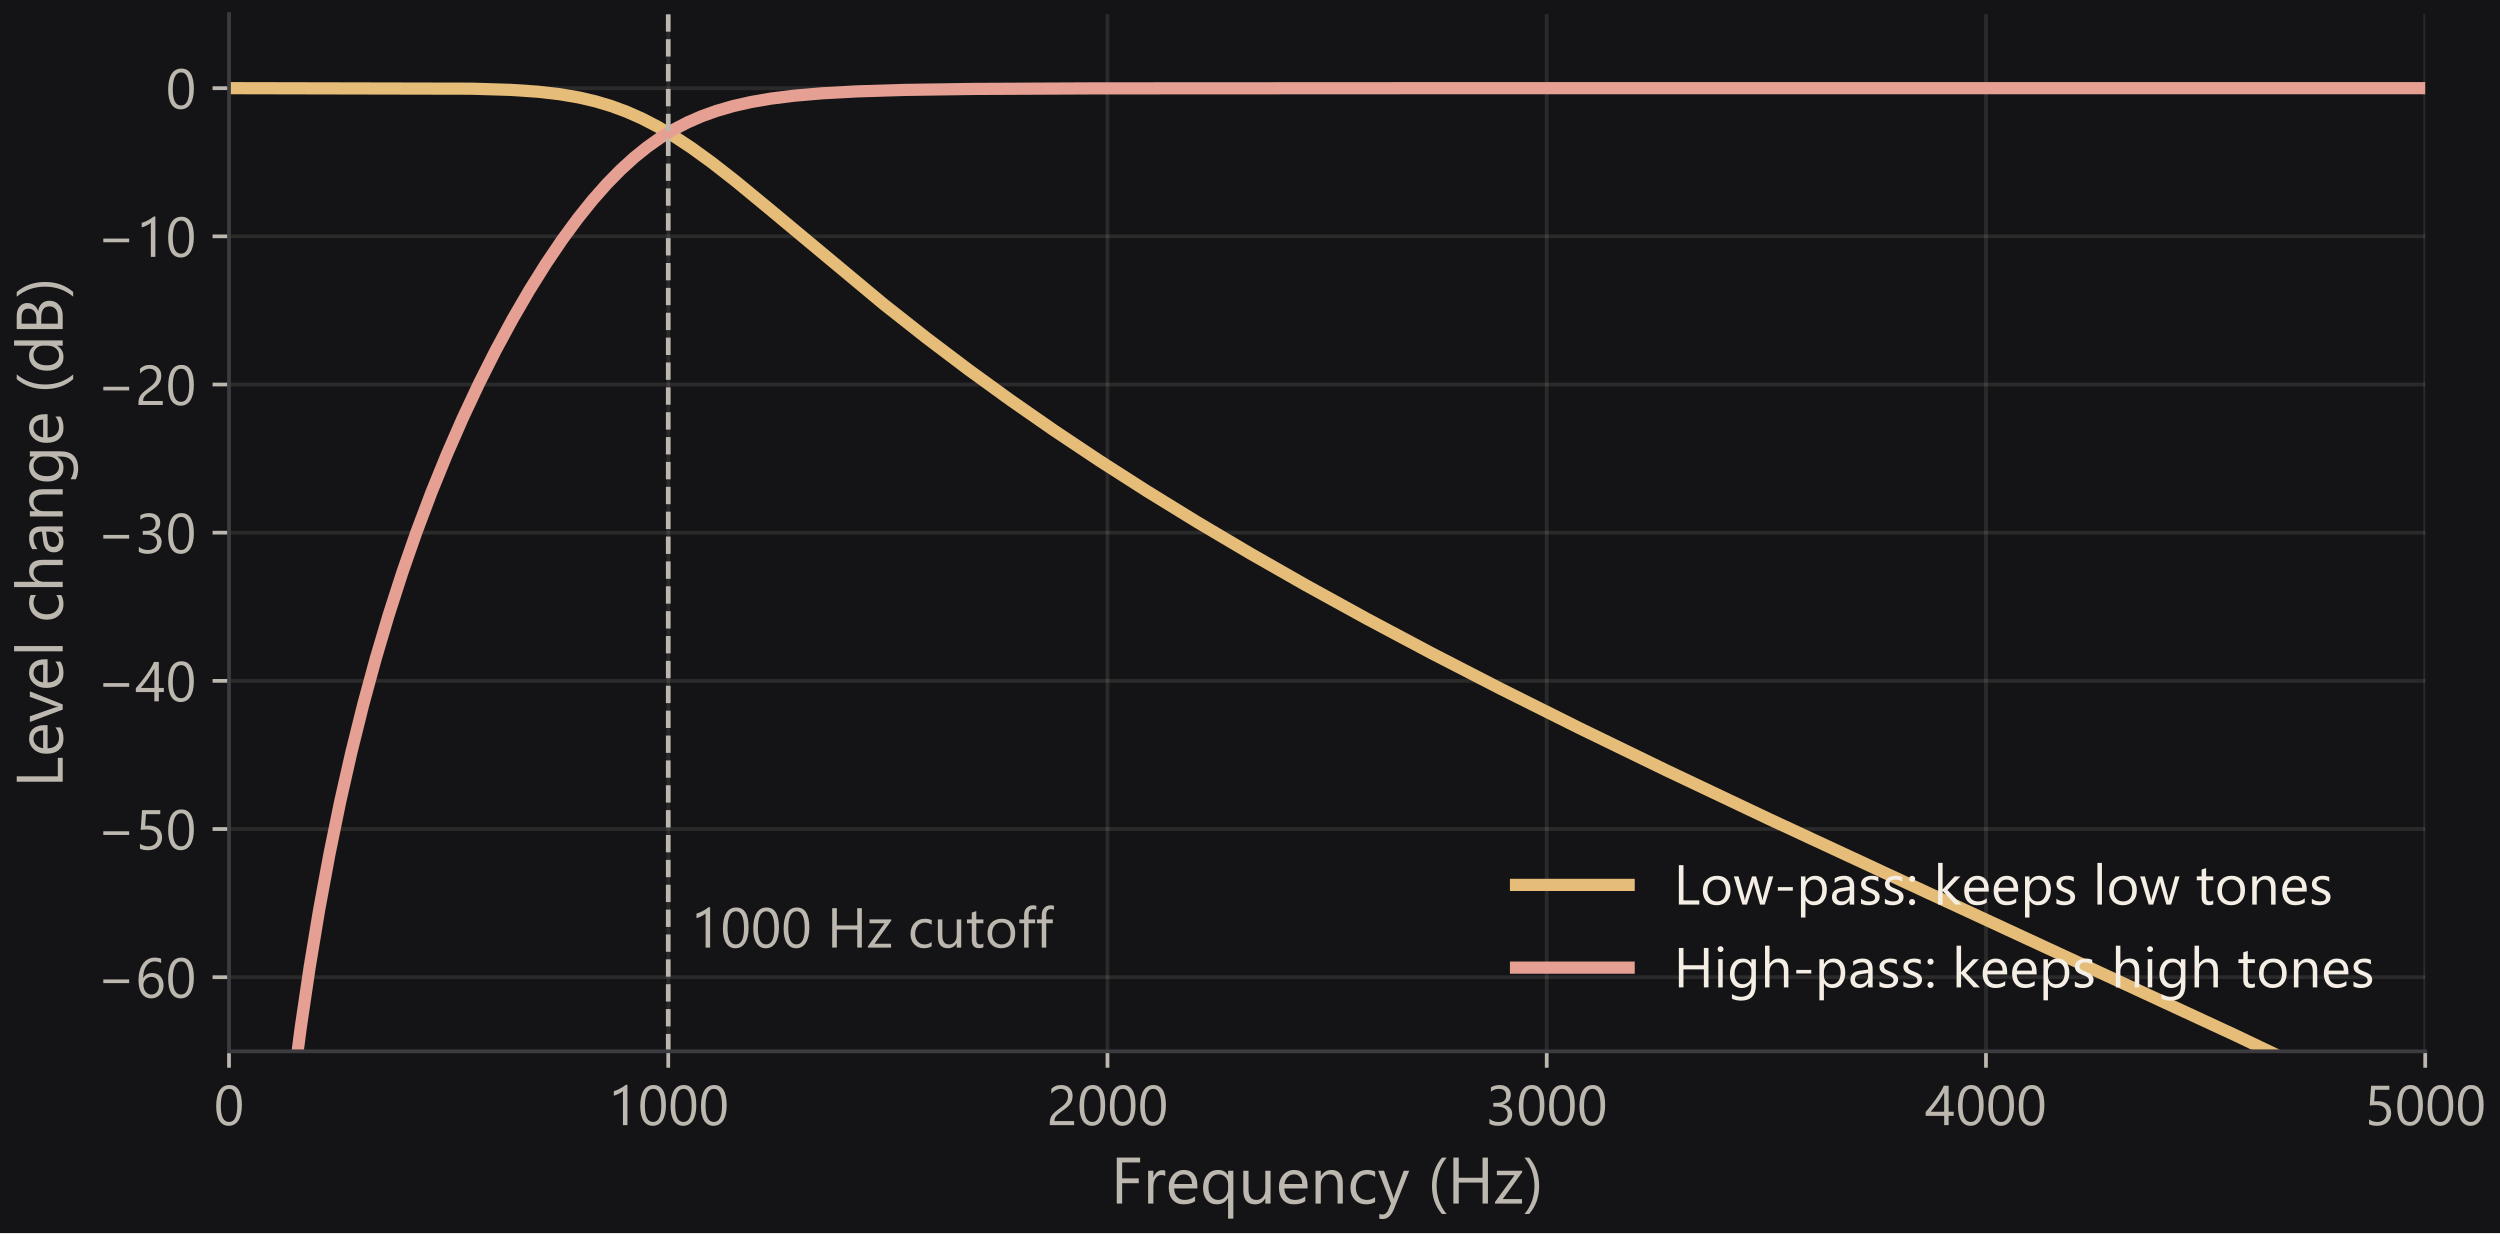
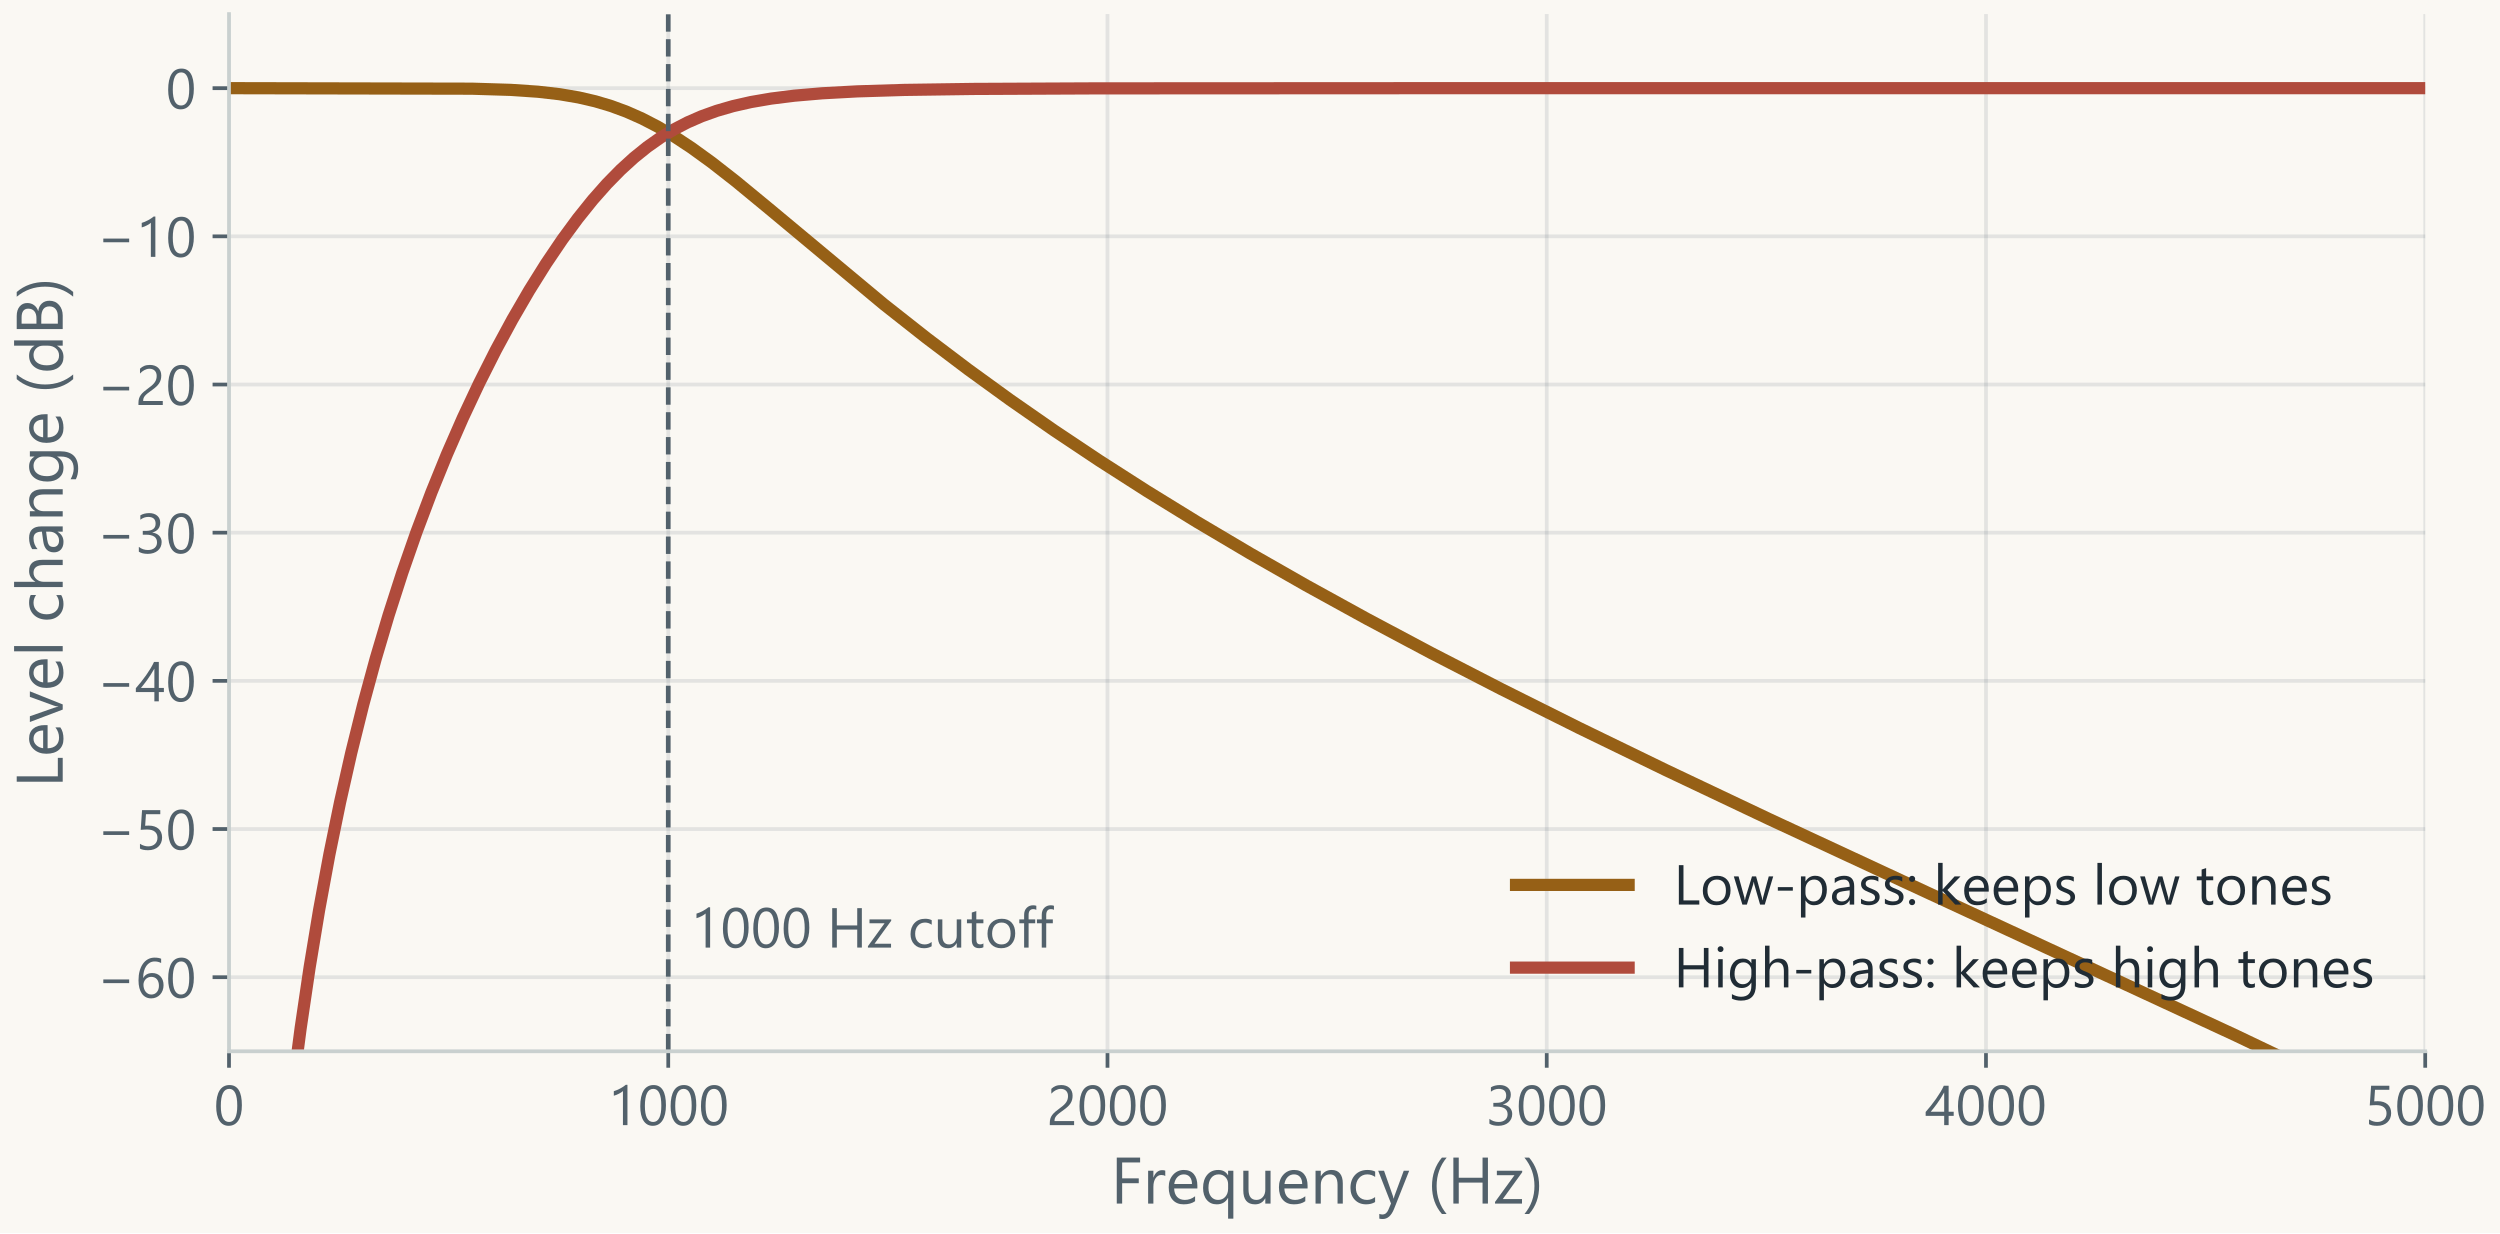
<svg xmlns="http://www.w3.org/2000/svg" xmlns:xlink="http://www.w3.org/1999/xlink" width="532.8pt" height="262.8pt" viewBox="0 0 532.8 262.8" version="1.1">
  <defs>
    <style type="text/css">*{stroke-linejoin: round; stroke-linecap: butt}</style>
  </defs>
  <g id="figure_1">
    <g id="patch_1">
-       <path d="M 0 262.8 L 532.8 262.8 L 532.8 0 L 0 0 z " style="fill: #141416" />
+       <path d="M 0 262.8 L 532.8 262.8 L 532.8 0 L 0 0 z " style="fill: #faf8f3" />
    </g>
    <g id="axes_1">
      <g id="patch_2">
-         <path d="M 48.805 224.051 L 516.862 224.051 L 516.862 3 L 48.805 3 z " style="fill: #141416" />
+         <path d="M 48.805 224.051 L 516.862 224.051 L 516.862 3 L 48.805 3 z " style="fill: #faf8f3" />
      </g>
      <g id="matplotlib.axis_1">
        <g id="xtick_1">
          <g id="line2d_1">
-             <path d="M 48.805 224.051 L 48.805 3 " clip-path="url(#pda8e8b2e9b)" style="fill: none; stroke: #bcb7af; stroke-opacity: 0.14; stroke-width: 0.8; stroke-linecap: square" />
+             <path d="M 48.805 224.051 L 48.805 3 " clip-path="url(#p5ffc71276c)" style="fill: none; stroke: #52616b; stroke-opacity: 0.14; stroke-width: 0.8; stroke-linecap: square" />
          </g>
          <g id="line2d_2">
            <defs>
-               <path id="m8c9b758d67" d="M 0 0 L 0 3.5 " style="stroke: #bcb7af; stroke-width: 0.8" />
-             </defs>
-             <g>
-               <use xlink:href="#m8c9b758d67" x="48.805" y="224.051" style="fill: #bcb7af; stroke: #bcb7af; stroke-width: 0.8" />
+               <path id="m4804c3c8af" d="M 0 0 L 0 3.5 " style="stroke: #52616b; stroke-width: 0.8" />
+             </defs>
+             <g>
+               <use xlink:href="#m4804c3c8af" x="48.805" y="224.051" style="fill: #52616b; stroke: #52616b; stroke-width: 0.8" />
            </g>
          </g>
          <g id="text_1">
-             <g style="fill: #bcb7af" transform="translate(45.57086 239.7876) scale(0.12 -0.12)">
+             <g style="fill: #52616b" transform="translate(45.57086 239.7876) scale(0.12 -0.12)">
              <defs>
                <path id="SegoeUI-13" d="M 3188 2259 Q 3188 1697 3086 1262 Q 2984 828 2792 529 Q 2600 231 2320 76 Q 2041 -78 1684 -78 Q 1347 -78 1083 70 Q 819 219 637 503 Q 456 788 362 1202 Q 269 1616 269 2150 Q 269 2738 367 3188 Q 466 3638 656 3942 Q 847 4247 1130 4401 Q 1413 4556 1778 4556 Q 3188 4556 3188 2259 z M 2663 2209 Q 2663 4122 1753 4122 Q 794 4122 794 2175 Q 794 359 1734 359 Q 2663 359 2663 2209 z " transform="scale(0.015625)" />
              </defs>
              <use xlink:href="#SegoeUI-13" />
            </g>
          </g>
        </g>
        <g id="xtick_2">
          <g id="line2d_3">
-             <path d="M 142.417 224.051 L 142.417 3 " clip-path="url(#pda8e8b2e9b)" style="fill: none; stroke: #bcb7af; stroke-opacity: 0.14; stroke-width: 0.8; stroke-linecap: square" />
+             <path d="M 142.417 224.051 L 142.417 3 " clip-path="url(#p5ffc71276c)" style="fill: none; stroke: #52616b; stroke-opacity: 0.14; stroke-width: 0.8; stroke-linecap: square" />
          </g>
          <g id="line2d_4">
            <g>
-               <use xlink:href="#m8c9b758d67" x="142.417" y="224.051" style="fill: #bcb7af; stroke: #bcb7af; stroke-width: 0.8" />
+               <use xlink:href="#m4804c3c8af" x="142.417" y="224.051" style="fill: #52616b; stroke: #52616b; stroke-width: 0.8" />
            </g>
          </g>
          <g id="text_2">
-             <g style="fill: #bcb7af" transform="translate(129.4791 239.7876) scale(0.12 -0.12)">
+             <g style="fill: #52616b" transform="translate(129.4791 239.7876) scale(0.12 -0.12)">
              <defs>
                <path id="SegoeUI-14" d="M 2263 0 L 1750 0 L 1750 3872 Q 1691 3813 1577 3736 Q 1463 3659 1320 3584 Q 1178 3509 1020 3443 Q 863 3378 713 3341 L 713 3859 Q 881 3906 1070 3986 Q 1259 4066 1442 4164 Q 1625 4263 1787 4370 Q 1950 4478 2069 4581 L 2263 4581 L 2263 0 z " transform="scale(0.015625)" />
              </defs>
              <use xlink:href="#SegoeUI-14" />
              <use xlink:href="#SegoeUI-13" transform="translate(53.90625 0)" />
              <use xlink:href="#SegoeUI-13" transform="translate(107.8125 0)" />
              <use xlink:href="#SegoeUI-13" transform="translate(161.7188 0)" />
            </g>
          </g>
        </g>
        <g id="xtick_3">
          <g id="line2d_5">
-             <path d="M 236.028 224.051 L 236.028 3 " clip-path="url(#pda8e8b2e9b)" style="fill: none; stroke: #bcb7af; stroke-opacity: 0.14; stroke-width: 0.8; stroke-linecap: square" />
+             <path d="M 236.028 224.051 L 236.028 3 " clip-path="url(#p5ffc71276c)" style="fill: none; stroke: #52616b; stroke-opacity: 0.14; stroke-width: 0.8; stroke-linecap: square" />
          </g>
          <g id="line2d_6">
            <g>
-               <use xlink:href="#m8c9b758d67" x="236.028" y="224.051" style="fill: #bcb7af; stroke: #bcb7af; stroke-width: 0.8" />
+               <use xlink:href="#m4804c3c8af" x="236.028" y="224.051" style="fill: #52616b; stroke: #52616b; stroke-width: 0.8" />
            </g>
          </g>
          <g id="text_3">
-             <g style="fill: #bcb7af" transform="translate(223.0905 239.7876) scale(0.12 -0.12)">
+             <g style="fill: #52616b" transform="translate(223.0905 239.7876) scale(0.12 -0.12)">
              <defs>
                <path id="SegoeUI-15" d="M 2413 3306 Q 2413 3513 2348 3666 Q 2284 3819 2173 3920 Q 2063 4022 1913 4072 Q 1763 4122 1588 4122 Q 1438 4122 1294 4081 Q 1150 4041 1014 3969 Q 878 3897 751 3797 Q 625 3697 516 3575 L 516 4125 Q 731 4334 998 4445 Q 1266 4556 1650 4556 Q 1925 4556 2159 4476 Q 2394 4397 2566 4244 Q 2738 4091 2836 3866 Q 2934 3641 2934 3350 Q 2934 3084 2873 2868 Q 2813 2653 2689 2462 Q 2566 2272 2378 2097 Q 2191 1922 1938 1741 Q 1622 1516 1417 1356 Q 1213 1197 1092 1058 Q 972 919 923 780 Q 875 641 875 459 L 3106 459 L 3106 0 L 341 0 L 341 222 Q 341 509 403 728 Q 466 947 609 1144 Q 753 1341 986 1537 Q 1219 1734 1556 1981 Q 1800 2156 1964 2315 Q 2128 2475 2228 2634 Q 2328 2794 2370 2958 Q 2413 3122 2413 3306 z " transform="scale(0.015625)" />
              </defs>
              <use xlink:href="#SegoeUI-15" />
              <use xlink:href="#SegoeUI-13" transform="translate(53.90625 0)" />
              <use xlink:href="#SegoeUI-13" transform="translate(107.8125 0)" />
              <use xlink:href="#SegoeUI-13" transform="translate(161.7188 0)" />
            </g>
          </g>
        </g>
        <g id="xtick_4">
          <g id="line2d_7">
-             <path d="M 329.639 224.051 L 329.639 3 " clip-path="url(#pda8e8b2e9b)" style="fill: none; stroke: #bcb7af; stroke-opacity: 0.14; stroke-width: 0.8; stroke-linecap: square" />
+             <path d="M 329.639 224.051 L 329.639 3 " clip-path="url(#p5ffc71276c)" style="fill: none; stroke: #52616b; stroke-opacity: 0.14; stroke-width: 0.8; stroke-linecap: square" />
          </g>
          <g id="line2d_8">
            <g>
-               <use xlink:href="#m8c9b758d67" x="329.639" y="224.051" style="fill: #bcb7af; stroke: #bcb7af; stroke-width: 0.8" />
+               <use xlink:href="#m4804c3c8af" x="329.639" y="224.051" style="fill: #52616b; stroke: #52616b; stroke-width: 0.8" />
            </g>
          </g>
          <g id="text_4">
-             <g style="fill: #bcb7af" transform="translate(316.702 239.7876) scale(0.12 -0.12)">
+             <g style="fill: #52616b" transform="translate(316.702 239.7876) scale(0.12 -0.12)">
              <defs>
                <path id="SegoeUI-16" d="M 2978 1269 Q 2978 966 2864 717 Q 2750 469 2542 292 Q 2334 116 2043 19 Q 1753 -78 1403 -78 Q 763 -78 384 166 L 384 716 Q 838 359 1422 359 Q 1656 359 1845 418 Q 2034 478 2170 590 Q 2306 703 2379 862 Q 2453 1022 2453 1222 Q 2453 2100 1203 2100 L 831 2100 L 831 2534 L 1184 2534 Q 2291 2534 2291 3359 Q 2291 4122 1447 4122 Q 972 4122 556 3803 L 556 4300 Q 984 4556 1575 4556 Q 1856 4556 2084 4478 Q 2313 4400 2475 4259 Q 2638 4119 2727 3922 Q 2816 3725 2816 3488 Q 2816 2603 1922 2350 L 1922 2338 Q 2150 2313 2344 2227 Q 2538 2141 2678 2003 Q 2819 1866 2898 1680 Q 2978 1494 2978 1269 z " transform="scale(0.015625)" />
              </defs>
              <use xlink:href="#SegoeUI-16" />
              <use xlink:href="#SegoeUI-13" transform="translate(53.90625 0)" />
              <use xlink:href="#SegoeUI-13" transform="translate(107.8125 0)" />
              <use xlink:href="#SegoeUI-13" transform="translate(161.7188 0)" />
            </g>
          </g>
        </g>
        <g id="xtick_5">
          <g id="line2d_9">
-             <path d="M 423.251 224.051 L 423.251 3 " clip-path="url(#pda8e8b2e9b)" style="fill: none; stroke: #bcb7af; stroke-opacity: 0.14; stroke-width: 0.8; stroke-linecap: square" />
+             <path d="M 423.251 224.051 L 423.251 3 " clip-path="url(#p5ffc71276c)" style="fill: none; stroke: #52616b; stroke-opacity: 0.14; stroke-width: 0.8; stroke-linecap: square" />
          </g>
          <g id="line2d_10">
            <g>
-               <use xlink:href="#m8c9b758d67" x="423.251" y="224.051" style="fill: #bcb7af; stroke: #bcb7af; stroke-width: 0.8" />
+               <use xlink:href="#m4804c3c8af" x="423.251" y="224.051" style="fill: #52616b; stroke: #52616b; stroke-width: 0.8" />
            </g>
          </g>
          <g id="text_5">
-             <g style="fill: #bcb7af" transform="translate(410.3134 239.7876) scale(0.12 -0.12)">
+             <g style="fill: #52616b" transform="translate(410.3134 239.7876) scale(0.12 -0.12)">
              <defs>
                <path id="SegoeUI-17" d="M 2656 4481 L 2656 1522 L 3231 1522 L 3231 1053 L 2656 1053 L 2656 0 L 2150 0 L 2150 1053 L 44 1053 L 44 1497 Q 338 1828 638 2204 Q 938 2581 1211 2968 Q 1484 3356 1717 3742 Q 1950 4128 2109 4481 L 2656 4481 z M 622 1522 L 2150 1522 L 2150 3716 Q 1916 3306 1706 2984 Q 1497 2663 1308 2400 Q 1119 2138 947 1925 Q 775 1713 622 1522 z " transform="scale(0.015625)" />
              </defs>
              <use xlink:href="#SegoeUI-17" />
              <use xlink:href="#SegoeUI-13" transform="translate(53.90625 0)" />
              <use xlink:href="#SegoeUI-13" transform="translate(107.8125 0)" />
              <use xlink:href="#SegoeUI-13" transform="translate(161.7188 0)" />
            </g>
          </g>
        </g>
        <g id="xtick_6">
          <g id="line2d_11">
-             <path d="M 516.862 224.051 L 516.862 3 " clip-path="url(#pda8e8b2e9b)" style="fill: none; stroke: #bcb7af; stroke-opacity: 0.14; stroke-width: 0.8; stroke-linecap: square" />
+             <path d="M 516.862 224.051 L 516.862 3 " clip-path="url(#p5ffc71276c)" style="fill: none; stroke: #52616b; stroke-opacity: 0.14; stroke-width: 0.8; stroke-linecap: square" />
          </g>
          <g id="line2d_12">
            <g>
-               <use xlink:href="#m8c9b758d67" x="516.862" y="224.051" style="fill: #bcb7af; stroke: #bcb7af; stroke-width: 0.8" />
+               <use xlink:href="#m4804c3c8af" x="516.862" y="224.051" style="fill: #52616b; stroke: #52616b; stroke-width: 0.8" />
            </g>
          </g>
          <g id="text_6">
-             <g style="fill: #bcb7af" transform="translate(503.9248 239.7876) scale(0.12 -0.12)">
+             <g style="fill: #52616b" transform="translate(503.9248 239.7876) scale(0.12 -0.12)">
              <defs>
                <path id="SegoeUI-18" d="M 3028 1369 Q 3028 1041 2915 775 Q 2803 509 2595 318 Q 2388 128 2094 25 Q 1800 -78 1441 -78 Q 816 -78 513 109 L 513 653 Q 969 359 1447 359 Q 1691 359 1886 431 Q 2081 503 2218 631 Q 2356 759 2429 940 Q 2503 1122 2503 1338 Q 2503 1775 2209 2023 Q 1916 2272 1356 2272 Q 1266 2272 1166 2269 Q 1066 2266 966 2261 Q 866 2256 770 2250 Q 675 2244 597 2234 L 750 4481 L 2822 4481 L 2822 4019 L 1194 4019 L 1103 2703 Q 1203 2709 1315 2714 Q 1428 2719 1516 2719 Q 1872 2719 2153 2625 Q 2434 2531 2629 2357 Q 2825 2184 2926 1932 Q 3028 1681 3028 1369 z " transform="scale(0.015625)" />
              </defs>
              <use xlink:href="#SegoeUI-18" />
              <use xlink:href="#SegoeUI-13" transform="translate(53.90625 0)" />
              <use xlink:href="#SegoeUI-13" transform="translate(107.8125 0)" />
              <use xlink:href="#SegoeUI-13" transform="translate(161.7188 0)" />
            </g>
          </g>
        </g>
        <g id="text_7">
-           <g style="fill: #bcb7af" transform="translate(236.718 256.5054) scale(0.14 -0.14)">
+           <g style="fill: #52616b" transform="translate(236.718 256.5054) scale(0.14 -0.14)">
            <defs>
              <path id="SegoeUI-29" d="M 2863 4006 L 1113 4006 L 1113 2456 L 2731 2456 L 2731 1984 L 1113 1984 L 1113 0 L 588 0 L 588 4481 L 2863 4481 L 2863 4006 z " transform="scale(0.015625)" />
              <path id="SegoeUI-55" d="M 2188 2681 Q 2053 2784 1800 2784 Q 1472 2784 1251 2475 Q 1031 2166 1031 1631 L 1031 0 L 519 0 L 519 3200 L 1031 3200 L 1031 2541 L 1044 2541 Q 1153 2878 1378 3067 Q 1603 3256 1881 3256 Q 2081 3256 2188 3213 L 2188 2681 z " transform="scale(0.015625)" />
              <path id="SegoeUI-48" d="M 3091 1472 L 831 1472 Q 844 938 1119 647 Q 1394 356 1875 356 Q 2416 356 2869 713 L 2869 231 Q 2447 -75 1753 -75 Q 1075 -75 687 361 Q 300 797 300 1588 Q 300 2334 723 2804 Q 1147 3275 1775 3275 Q 2403 3275 2747 2869 Q 3091 2463 3091 1741 L 3091 1472 z M 2566 1906 Q 2563 2350 2352 2597 Q 2141 2844 1766 2844 Q 1403 2844 1150 2584 Q 897 2325 838 1906 L 2566 1906 z " transform="scale(0.015625)" />
              <path id="SegoeUI-54" d="M 3250 -1472 L 2738 -1472 L 2738 550 L 2725 550 Q 2391 -75 1631 -75 Q 1028 -75 664 354 Q 300 784 300 1525 Q 300 2322 700 2798 Q 1100 3275 1775 3275 Q 2431 3275 2725 2756 L 2738 2756 L 2738 3200 L 3250 3200 L 3250 -1472 z M 2738 1441 L 2738 1906 Q 2738 2300 2480 2572 Q 2222 2844 1825 2844 Q 1363 2844 1094 2501 Q 825 2159 825 1538 Q 825 984 1084 670 Q 1344 356 1753 356 Q 2203 356 2470 664 Q 2738 972 2738 1441 z " transform="scale(0.015625)" />
              <path id="SegoeUI-58" d="M 3106 0 L 2594 0 L 2594 506 L 2581 506 Q 2263 -75 1594 -75 Q 450 -75 450 1288 L 450 3200 L 959 3200 L 959 1369 Q 959 356 1734 356 Q 2109 356 2351 632 Q 2594 909 2594 1356 L 2594 3200 L 3106 3200 L 3106 0 z " transform="scale(0.015625)" />
              <path id="SegoeUI-51" d="M 3175 0 L 2663 0 L 2663 1825 Q 2663 2844 1919 2844 Q 1534 2844 1282 2555 Q 1031 2266 1031 1825 L 1031 0 L 519 0 L 519 3200 L 1031 3200 L 1031 2669 L 1044 2669 Q 1406 3275 2094 3275 Q 2619 3275 2897 2936 Q 3175 2597 3175 1956 L 3175 0 z " transform="scale(0.015625)" />
              <path id="SegoeUI-46" d="M 2700 147 Q 2331 -75 1825 -75 Q 1141 -75 720 370 Q 300 816 300 1525 Q 300 2316 753 2795 Q 1206 3275 1963 3275 Q 2384 3275 2706 3119 L 2706 2594 Q 2350 2844 1944 2844 Q 1453 2844 1139 2492 Q 825 2141 825 1569 Q 825 1006 1120 681 Q 1416 356 1913 356 Q 2331 356 2700 634 L 2700 147 z " transform="scale(0.015625)" />
              <path id="SegoeUI-5c" d="M 3066 3200 L 1594 -513 Q 1200 -1506 488 -1506 Q 288 -1506 153 -1466 L 153 -1006 Q 319 -1063 456 -1063 Q 844 -1063 1038 -600 L 1294 6 L 44 3200 L 613 3200 L 1478 738 Q 1494 691 1544 494 L 1563 494 Q 1578 569 1625 731 L 2534 3200 L 3066 3200 z " transform="scale(0.015625)" />
              <path id="SegoeUI-3" transform="scale(0.015625)" />
              <path id="SegoeUI-b" d="M 1863 -1019 L 1406 -1019 Q 438 88 438 1709 Q 438 3338 1406 4481 L 1869 4481 Q 888 3294 888 1716 Q 888 150 1863 -1019 z " transform="scale(0.015625)" />
              <path id="SegoeUI-2b" d="M 3956 0 L 3431 0 L 3431 2044 L 1113 2044 L 1113 0 L 588 0 L 588 4481 L 1113 4481 L 1113 2516 L 3431 2516 L 3431 4481 L 3956 4481 L 3956 0 z " transform="scale(0.015625)" />
              <path id="SegoeUI-5d" d="M 2750 3053 L 856 438 L 2731 438 L 2731 0 L 103 0 L 103 159 L 1997 2763 L 281 2763 L 281 3200 L 2750 3200 L 2750 3053 z " transform="scale(0.015625)" />
              <path id="SegoeUI-c" d="M 531 -1019 L 75 -1019 Q 1050 150 1050 1716 Q 1050 3294 69 4481 L 531 4481 Q 1506 3338 1506 1709 Q 1506 88 531 -1019 z " transform="scale(0.015625)" />
            </defs>
            <use xlink:href="#SegoeUI-29" />
            <use xlink:href="#SegoeUI-55" transform="translate(48.82812 0)" />
            <use xlink:href="#SegoeUI-48" transform="translate(83.59375 0)" />
            <use xlink:href="#SegoeUI-54" transform="translate(135.8906 0)" />
            <use xlink:href="#SegoeUI-58" transform="translate(194.7812 0)" />
            <use xlink:href="#SegoeUI-48" transform="translate(251.375 0)" />
            <use xlink:href="#SegoeUI-51" transform="translate(303.6719 0)" />
            <use xlink:href="#SegoeUI-46" transform="translate(360.2656 0)" />
            <use xlink:href="#SegoeUI-5c" transform="translate(406.4531 0)" />
            <use xlink:href="#SegoeUI-3" transform="translate(454.8438 0)" />
            <use xlink:href="#SegoeUI-b" transform="translate(482.2344 0)" />
            <use xlink:href="#SegoeUI-2b" transform="translate(512.4062 0)" />
            <use xlink:href="#SegoeUI-5d" transform="translate(583.4062 0)" />
            <use xlink:href="#SegoeUI-c" transform="translate(628.625 0)" />
          </g>
        </g>
      </g>
      <g id="matplotlib.axis_2">
        <g id="ytick_1">
          <g id="line2d_13">
-             <path d="M 48.805 208.262 L 516.862 208.262 " clip-path="url(#pda8e8b2e9b)" style="fill: none; stroke: #bcb7af; stroke-opacity: 0.14; stroke-width: 0.8; stroke-linecap: square" />
+             <path d="M 48.805 208.262 L 516.862 208.262 " clip-path="url(#p5ffc71276c)" style="fill: none; stroke: #52616b; stroke-opacity: 0.14; stroke-width: 0.8; stroke-linecap: square" />
          </g>
          <g id="line2d_14">
            <defs>
-               <path id="m0462db9c35" d="M 0 0 L -3.5 0 " style="stroke: #bcb7af; stroke-width: 0.8" />
-             </defs>
-             <g>
-               <use xlink:href="#m0462db9c35" x="48.805" y="208.262" style="fill: #bcb7af; stroke: #bcb7af; stroke-width: 0.8" />
+               <path id="md55558db21" d="M 0 0 L -3.5 0 " style="stroke: #52616b; stroke-width: 0.8" />
+             </defs>
+             <g>
+               <use xlink:href="#md55558db21" x="48.805" y="208.262" style="fill: #52616b; stroke: #52616b; stroke-width: 0.8" />
            </g>
          </g>
          <g id="text_8">
-             <g style="fill: #bcb7af" transform="translate(20.65899 212.6301) scale(0.12 -0.12)">
+             <g style="fill: #52616b" transform="translate(20.65899 212.6301) scale(0.12 -0.12)">
              <defs>
                <path id="SegoeUI-ee" d="M 3663 1656 L 725 1656 L 725 2075 L 3663 2075 L 3663 1656 z " transform="scale(0.015625)" />
                <path id="SegoeUI-19" d="M 3194 1422 Q 3194 1094 3087 819 Q 2981 544 2793 344 Q 2606 144 2347 33 Q 2088 -78 1784 -78 Q 1447 -78 1180 62 Q 913 203 727 467 Q 541 731 444 1112 Q 347 1494 347 1972 Q 347 2556 476 3032 Q 606 3509 845 3848 Q 1084 4188 1421 4372 Q 1759 4556 2175 4556 Q 2638 4556 2919 4428 L 2919 3944 Q 2572 4122 2188 4122 Q 1888 4122 1647 3987 Q 1406 3853 1234 3608 Q 1063 3363 970 3016 Q 878 2669 878 2244 L 891 2244 Q 1200 2803 1913 2803 Q 2206 2803 2442 2703 Q 2678 2603 2845 2420 Q 3013 2238 3103 1984 Q 3194 1731 3194 1422 z M 2669 1356 Q 2669 1591 2609 1778 Q 2550 1966 2439 2097 Q 2328 2228 2165 2298 Q 2003 2369 1797 2369 Q 1606 2369 1443 2297 Q 1281 2225 1162 2101 Q 1044 1978 976 1814 Q 909 1650 909 1466 Q 909 1234 975 1032 Q 1041 831 1159 681 Q 1278 531 1442 445 Q 1606 359 1806 359 Q 2000 359 2159 432 Q 2319 506 2431 637 Q 2544 769 2606 951 Q 2669 1134 2669 1356 z " transform="scale(0.015625)" />
              </defs>
              <use xlink:href="#SegoeUI-ee" />
              <use xlink:href="#SegoeUI-19" transform="translate(68.40625 0)" />
              <use xlink:href="#SegoeUI-13" transform="translate(122.3125 0)" />
            </g>
          </g>
        </g>
        <g id="ytick_2">
          <g id="line2d_15">
-             <path d="M 48.805 176.683 L 516.862 176.683 " clip-path="url(#pda8e8b2e9b)" style="fill: none; stroke: #bcb7af; stroke-opacity: 0.14; stroke-width: 0.8; stroke-linecap: square" />
+             <path d="M 48.805 176.683 L 516.862 176.683 " clip-path="url(#p5ffc71276c)" style="fill: none; stroke: #52616b; stroke-opacity: 0.14; stroke-width: 0.8; stroke-linecap: square" />
          </g>
          <g id="line2d_16">
            <g>
-               <use xlink:href="#m0462db9c35" x="48.805" y="176.683" style="fill: #bcb7af; stroke: #bcb7af; stroke-width: 0.8" />
+               <use xlink:href="#md55558db21" x="48.805" y="176.683" style="fill: #52616b; stroke: #52616b; stroke-width: 0.8" />
            </g>
          </g>
          <g id="text_9">
-             <g style="fill: #bcb7af" transform="translate(20.65899 181.0514) scale(0.12 -0.12)">
+             <g style="fill: #52616b" transform="translate(20.65899 181.0514) scale(0.12 -0.12)">
              <use xlink:href="#SegoeUI-ee" />
              <use xlink:href="#SegoeUI-18" transform="translate(68.40625 0)" />
              <use xlink:href="#SegoeUI-13" transform="translate(122.3125 0)" />
            </g>
          </g>
        </g>
        <g id="ytick_3">
          <g id="line2d_17">
-             <path d="M 48.805 145.104 L 516.862 145.104 " clip-path="url(#pda8e8b2e9b)" style="fill: none; stroke: #bcb7af; stroke-opacity: 0.14; stroke-width: 0.8; stroke-linecap: square" />
+             <path d="M 48.805 145.104 L 516.862 145.104 " clip-path="url(#p5ffc71276c)" style="fill: none; stroke: #52616b; stroke-opacity: 0.14; stroke-width: 0.8; stroke-linecap: square" />
          </g>
          <g id="line2d_18">
            <g>
-               <use xlink:href="#m0462db9c35" x="48.805" y="145.104" style="fill: #bcb7af; stroke: #bcb7af; stroke-width: 0.8" />
+               <use xlink:href="#md55558db21" x="48.805" y="145.104" style="fill: #52616b; stroke: #52616b; stroke-width: 0.8" />
            </g>
          </g>
          <g id="text_10">
-             <g style="fill: #bcb7af" transform="translate(20.65899 149.4726) scale(0.12 -0.12)">
+             <g style="fill: #52616b" transform="translate(20.65899 149.4726) scale(0.12 -0.12)">
              <use xlink:href="#SegoeUI-ee" />
              <use xlink:href="#SegoeUI-17" transform="translate(68.40625 0)" />
              <use xlink:href="#SegoeUI-13" transform="translate(122.3125 0)" />
            </g>
          </g>
        </g>
        <g id="ytick_4">
          <g id="line2d_19">
-             <path d="M 48.805 113.526 L 516.862 113.526 " clip-path="url(#pda8e8b2e9b)" style="fill: none; stroke: #bcb7af; stroke-opacity: 0.14; stroke-width: 0.8; stroke-linecap: square" />
+             <path d="M 48.805 113.526 L 516.862 113.526 " clip-path="url(#p5ffc71276c)" style="fill: none; stroke: #52616b; stroke-opacity: 0.14; stroke-width: 0.8; stroke-linecap: square" />
          </g>
          <g id="line2d_20">
            <g>
-               <use xlink:href="#m0462db9c35" x="48.805" y="113.526" style="fill: #bcb7af; stroke: #bcb7af; stroke-width: 0.8" />
+               <use xlink:href="#md55558db21" x="48.805" y="113.526" style="fill: #52616b; stroke: #52616b; stroke-width: 0.8" />
            </g>
          </g>
          <g id="text_11">
-             <g style="fill: #bcb7af" transform="translate(20.65899 117.8939) scale(0.12 -0.12)">
+             <g style="fill: #52616b" transform="translate(20.65899 117.8939) scale(0.12 -0.12)">
              <use xlink:href="#SegoeUI-ee" />
              <use xlink:href="#SegoeUI-16" transform="translate(68.40625 0)" />
              <use xlink:href="#SegoeUI-13" transform="translate(122.3125 0)" />
            </g>
          </g>
        </g>
        <g id="ytick_5">
          <g id="line2d_21">
-             <path d="M 48.805 81.947 L 516.862 81.947 " clip-path="url(#pda8e8b2e9b)" style="fill: none; stroke: #bcb7af; stroke-opacity: 0.14; stroke-width: 0.8; stroke-linecap: square" />
+             <path d="M 48.805 81.947 L 516.862 81.947 " clip-path="url(#p5ffc71276c)" style="fill: none; stroke: #52616b; stroke-opacity: 0.14; stroke-width: 0.8; stroke-linecap: square" />
          </g>
          <g id="line2d_22">
            <g>
-               <use xlink:href="#m0462db9c35" x="48.805" y="81.947" style="fill: #bcb7af; stroke: #bcb7af; stroke-width: 0.8" />
+               <use xlink:href="#md55558db21" x="48.805" y="81.947" style="fill: #52616b; stroke: #52616b; stroke-width: 0.8" />
            </g>
          </g>
          <g id="text_12">
-             <g style="fill: #bcb7af" transform="translate(20.65899 86.31521) scale(0.12 -0.12)">
+             <g style="fill: #52616b" transform="translate(20.65899 86.31521) scale(0.12 -0.12)">
              <use xlink:href="#SegoeUI-ee" />
              <use xlink:href="#SegoeUI-15" transform="translate(68.40625 0)" />
              <use xlink:href="#SegoeUI-13" transform="translate(122.3125 0)" />
            </g>
          </g>
        </g>
        <g id="ytick_6">
          <g id="line2d_23">
-             <path d="M 48.805 50.368 L 516.862 50.368 " clip-path="url(#pda8e8b2e9b)" style="fill: none; stroke: #bcb7af; stroke-opacity: 0.14; stroke-width: 0.8; stroke-linecap: square" />
+             <path d="M 48.805 50.368 L 516.862 50.368 " clip-path="url(#p5ffc71276c)" style="fill: none; stroke: #52616b; stroke-opacity: 0.14; stroke-width: 0.8; stroke-linecap: square" />
          </g>
          <g id="line2d_24">
            <g>
-               <use xlink:href="#m0462db9c35" x="48.805" y="50.368" style="fill: #bcb7af; stroke: #bcb7af; stroke-width: 0.8" />
+               <use xlink:href="#md55558db21" x="48.805" y="50.368" style="fill: #52616b; stroke: #52616b; stroke-width: 0.8" />
            </g>
          </g>
          <g id="text_13">
-             <g style="fill: #bcb7af" transform="translate(20.65899 54.73649) scale(0.12 -0.12)">
+             <g style="fill: #52616b" transform="translate(20.65899 54.73649) scale(0.12 -0.12)">
              <use xlink:href="#SegoeUI-ee" />
              <use xlink:href="#SegoeUI-14" transform="translate(68.40625 0)" />
              <use xlink:href="#SegoeUI-13" transform="translate(122.3125 0)" />
            </g>
          </g>
        </g>
        <g id="ytick_7">
          <g id="line2d_25">
-             <path d="M 48.805 18.79 L 516.862 18.79 " clip-path="url(#pda8e8b2e9b)" style="fill: none; stroke: #bcb7af; stroke-opacity: 0.14; stroke-width: 0.8; stroke-linecap: square" />
+             <path d="M 48.805 18.79 L 516.862 18.79 " clip-path="url(#p5ffc71276c)" style="fill: none; stroke: #52616b; stroke-opacity: 0.14; stroke-width: 0.8; stroke-linecap: square" />
          </g>
          <g id="line2d_26">
            <g>
-               <use xlink:href="#m0462db9c35" x="48.805" y="18.79" style="fill: #bcb7af; stroke: #bcb7af; stroke-width: 0.8" />
+               <use xlink:href="#md55558db21" x="48.805" y="18.79" style="fill: #52616b; stroke: #52616b; stroke-width: 0.8" />
            </g>
          </g>
          <g id="text_14">
-             <g style="fill: #bcb7af" transform="translate(35.33649 23.15776) scale(0.12 -0.12)">
+             <g style="fill: #52616b" transform="translate(35.33649 23.15776) scale(0.12 -0.12)">
              <use xlink:href="#SegoeUI-13" />
            </g>
          </g>
        </g>
        <g id="text_15">
-           <g style="fill: #bcb7af" transform="translate(13.36462 167.8862) rotate(-90) scale(0.14 -0.14)">
+           <g style="fill: #52616b" transform="translate(13.36462 167.8862) rotate(-90) scale(0.14 -0.14)">
            <defs>
              <path id="SegoeUI-2f" d="M 2913 0 L 588 0 L 588 4481 L 1113 4481 L 1113 475 L 2913 475 L 2913 0 z " transform="scale(0.015625)" />
              <path id="SegoeUI-59" d="M 3034 3200 L 1759 0 L 1256 0 L 44 3200 L 606 3200 L 1419 875 Q 1509 619 1531 428 L 1544 428 Q 1575 669 1644 863 L 2494 3200 L 3034 3200 z " transform="scale(0.015625)" />
              <path id="SegoeUI-4f" d="M 1031 0 L 519 0 L 519 4738 L 1031 4738 L 1031 0 z " transform="scale(0.015625)" />
              <path id="SegoeUI-4b" d="M 3175 0 L 2663 0 L 2663 1844 Q 2663 2844 1919 2844 Q 1544 2844 1287 2555 Q 1031 2266 1031 1813 L 1031 0 L 519 0 L 519 4738 L 1031 4738 L 1031 2669 L 1044 2669 Q 1413 3275 2094 3275 Q 3175 3275 3175 1972 L 3175 0 z " transform="scale(0.015625)" />
              <path id="SegoeUI-44" d="M 2809 0 L 2297 0 L 2297 500 L 2284 500 Q 1950 -75 1300 -75 Q 822 -75 551 178 Q 281 431 281 850 Q 281 1747 1338 1894 L 2297 2028 Q 2297 2844 1638 2844 Q 1059 2844 594 2450 L 594 2975 Q 1066 3275 1681 3275 Q 2809 3275 2809 2081 L 2809 0 z M 2297 1619 L 1525 1513 Q 1169 1463 987 1336 Q 806 1209 806 888 Q 806 653 973 504 Q 1141 356 1419 356 Q 1800 356 2048 623 Q 2297 891 2297 1300 L 2297 1619 z " transform="scale(0.015625)" />
              <path id="SegoeUI-4a" d="M 3250 256 Q 3250 -1506 1563 -1506 Q 969 -1506 525 -1281 L 525 -769 Q 1066 -1069 1556 -1069 Q 2738 -1069 2738 188 L 2738 538 L 2725 538 Q 2359 -75 1625 -75 Q 1028 -75 664 351 Q 300 778 300 1497 Q 300 2313 692 2794 Q 1084 3275 1766 3275 Q 2413 3275 2725 2756 L 2738 2756 L 2738 3200 L 3250 3200 L 3250 256 z M 2738 1447 L 2738 1919 Q 2738 2300 2480 2572 Q 2222 2844 1838 2844 Q 1363 2844 1094 2498 Q 825 2153 825 1531 Q 825 997 1083 676 Q 1341 356 1766 356 Q 2197 356 2467 662 Q 2738 969 2738 1447 z " transform="scale(0.015625)" />
              <path id="SegoeUI-47" d="M 3250 0 L 2738 0 L 2738 544 L 2725 544 Q 2369 -75 1625 -75 Q 1022 -75 661 354 Q 300 784 300 1525 Q 300 2319 700 2797 Q 1100 3275 1766 3275 Q 2425 3275 2725 2756 L 2738 2756 L 2738 4738 L 3250 4738 L 3250 0 z M 2738 1447 L 2738 1919 Q 2738 2306 2481 2575 Q 2225 2844 1831 2844 Q 1363 2844 1094 2500 Q 825 2156 825 1550 Q 825 997 1083 676 Q 1341 356 1775 356 Q 2203 356 2470 665 Q 2738 975 2738 1447 z " transform="scale(0.015625)" />
              <path id="SegoeUI-25" d="M 588 0 L 588 4481 L 1863 4481 Q 2444 4481 2784 4197 Q 3125 3913 3125 3456 Q 3125 3075 2919 2794 Q 2713 2513 2350 2394 L 2350 2381 Q 2803 2328 3075 2039 Q 3347 1750 3347 1288 Q 3347 713 2934 356 Q 2522 0 1894 0 L 588 0 z M 1113 4006 L 1113 2559 L 1650 2559 Q 2081 2559 2328 2767 Q 2575 2975 2575 3353 Q 2575 4006 1716 4006 L 1113 4006 z M 1113 2088 L 1113 475 L 1825 475 Q 2288 475 2542 694 Q 2797 913 2797 1294 Q 2797 2088 1716 2088 L 1113 2088 z " transform="scale(0.015625)" />
            </defs>
            <use xlink:href="#SegoeUI-2f" />
            <use xlink:href="#SegoeUI-48" transform="translate(47.07812 0)" />
            <use xlink:href="#SegoeUI-59" transform="translate(99.375 0)" />
            <use xlink:href="#SegoeUI-48" transform="translate(147.2812 0)" />
            <use xlink:href="#SegoeUI-4f" transform="translate(199.5781 0)" />
            <use xlink:href="#SegoeUI-3" transform="translate(223.7969 0)" />
            <use xlink:href="#SegoeUI-46" transform="translate(251.1875 0)" />
            <use xlink:href="#SegoeUI-4b" transform="translate(297.375 0)" />
            <use xlink:href="#SegoeUI-44" transform="translate(353.9688 0)" />
            <use xlink:href="#SegoeUI-51" transform="translate(404.8438 0)" />
            <use xlink:href="#SegoeUI-4a" transform="translate(461.4375 0)" />
            <use xlink:href="#SegoeUI-48" transform="translate(520.3281 0)" />
            <use xlink:href="#SegoeUI-3" transform="translate(572.625 0)" />
            <use xlink:href="#SegoeUI-b" transform="translate(600.0156 0)" />
            <use xlink:href="#SegoeUI-47" transform="translate(630.1875 0)" />
            <use xlink:href="#SegoeUI-25" transform="translate(689.0781 0)" />
            <use xlink:href="#SegoeUI-c" transform="translate(746.4062 0)" />
          </g>
        </g>
      </g>
      <g id="line2d_27">
-         <path d="M 48.805 18.79 L 100.547 18.9 L 108.866 19.155 L 114.626 19.546 L 119.288 20.081 L 123.31 20.766 L 126.876 21.592 L 130.258 22.601 L 133.549 23.816 L 136.84 25.274 L 140.131 26.976 L 143.605 29.025 L 147.353 31.496 L 151.65 34.608 L 156.769 38.604 L 163.808 44.405 L 188.4 64.892 L 197.45 72.024 L 206.317 78.729 L 215.276 85.225 L 224.601 91.71 L 234.291 98.175 L 244.438 104.675 L 255.134 111.259 L 266.47 117.972 L 278.446 124.804 L 291.244 131.848 L 305.048 139.19 L 320.041 146.909 L 336.587 155.173 L 355.145 164.187 L 376.902 174.501 L 405.242 187.672 L 476.547 220.705 L 498.305 231.098 L 516.771 240.16 L 516.954 240.251 L 516.954 240.251 " clip-path="url(#pda8e8b2e9b)" style="fill: none; stroke: #e6bd78; stroke-width: 2.6; stroke-linecap: square" />
+         <path d="M 48.805 18.79 L 100.547 18.9 L 108.866 19.155 L 114.626 19.546 L 119.288 20.081 L 123.31 20.766 L 126.876 21.592 L 130.258 22.601 L 133.549 23.816 L 136.84 25.274 L 140.131 26.976 L 143.605 29.025 L 147.353 31.496 L 151.65 34.608 L 156.769 38.604 L 163.808 44.405 L 188.4 64.892 L 197.45 72.024 L 206.317 78.729 L 215.276 85.225 L 224.601 91.71 L 234.291 98.175 L 244.438 104.675 L 255.134 111.259 L 266.47 117.972 L 278.446 124.804 L 291.244 131.848 L 305.048 139.19 L 320.041 146.909 L 336.587 155.173 L 355.145 164.187 L 376.902 174.501 L 405.242 187.672 L 476.547 220.705 L 498.305 231.098 L 516.771 240.16 L 516.954 240.251 L 516.954 240.251 " clip-path="url(#p5ffc71276c)" style="fill: none; stroke: #966016; stroke-width: 2.6; stroke-linecap: square" />
      </g>
      <g id="line2d_28">
-         <path d="M 58.969 263.8 L 60.507 248.338 L 62.244 233.146 L 64.072 219.142 L 65.992 206.136 L 68.003 193.983 L 70.197 182.096 L 72.482 170.942 L 74.859 160.428 L 77.419 150.124 L 80.07 140.378 L 82.813 131.126 L 85.738 122.042 L 88.755 113.396 L 91.954 104.912 L 95.245 96.821 L 98.628 89.09 L 102.102 81.696 L 105.667 74.623 L 109.232 68.031 L 112.797 61.891 L 116.363 56.189 L 119.837 51.052 L 123.128 46.574 L 126.327 42.591 L 129.344 39.18 L 132.269 36.197 L 135.103 33.614 L 137.937 31.328 L 140.771 29.33 L 143.605 27.604 L 146.53 26.085 L 149.547 24.771 L 152.747 23.622 L 156.221 22.616 L 160.06 21.746 L 164.357 21.008 L 169.293 20.391 L 175.235 19.881 L 182.732 19.472 L 192.696 19.165 L 207.414 18.954 L 233.56 18.833 L 306.877 18.792 L 516.954 18.79 L 516.954 18.79 " clip-path="url(#pda8e8b2e9b)" style="fill: none; stroke: #e5a093; stroke-width: 2.6; stroke-linecap: square" />
+         <path d="M 58.969 263.8 L 60.507 248.338 L 62.244 233.146 L 64.072 219.142 L 65.992 206.136 L 68.003 193.983 L 70.197 182.096 L 72.482 170.942 L 74.859 160.428 L 77.419 150.124 L 80.07 140.378 L 82.813 131.126 L 85.738 122.042 L 88.755 113.396 L 91.954 104.912 L 95.245 96.821 L 98.628 89.09 L 102.102 81.696 L 105.667 74.623 L 109.232 68.031 L 112.797 61.891 L 116.363 56.189 L 119.837 51.052 L 123.128 46.574 L 126.327 42.591 L 129.344 39.18 L 132.269 36.197 L 135.103 33.614 L 137.937 31.328 L 140.771 29.33 L 143.605 27.604 L 146.53 26.085 L 149.547 24.771 L 152.747 23.622 L 156.221 22.616 L 160.06 21.746 L 164.357 21.008 L 169.293 20.391 L 175.235 19.881 L 182.732 19.472 L 192.696 19.165 L 207.414 18.954 L 233.56 18.833 L 306.877 18.792 L 516.954 18.79 L 516.954 18.79 " clip-path="url(#p5ffc71276c)" style="fill: none; stroke: #b04b3c; stroke-width: 2.6; stroke-linecap: square" />
      </g>
      <g id="line2d_29">
-         <path d="M 142.417 224.051 L 142.417 3 " clip-path="url(#pda8e8b2e9b)" style="fill: none; stroke-dasharray: 3.7,1.6; stroke-dashoffset: 0; stroke: #bcb7af" />
+         <path d="M 142.417 224.051 L 142.417 3 " clip-path="url(#p5ffc71276c)" style="fill: none; stroke-dasharray: 3.7,1.6; stroke-dashoffset: 0; stroke: #52616b" />
      </g>
      <g id="patch_3">
-         <path d="M 48.805 224.051 L 48.805 3 " style="fill: none; stroke: #3b3b40; stroke-width: 0.8; stroke-linejoin: miter; stroke-linecap: square" />
+         <path d="M 48.805 224.051 L 48.805 3 " style="fill: none; stroke: #c9d0cf; stroke-width: 0.8; stroke-linejoin: miter; stroke-linecap: square" />
      </g>
      <g id="patch_4">
-         <path d="M 48.805 224.051 L 516.862 224.051 " style="fill: none; stroke: #3b3b40; stroke-width: 0.8; stroke-linejoin: miter; stroke-linecap: square" />
+         <path d="M 48.805 224.051 L 516.862 224.051 " style="fill: none; stroke: #c9d0cf; stroke-width: 0.8; stroke-linejoin: miter; stroke-linecap: square" />
      </g>
      <g id="text_16">
-         <g style="fill: #bcb7af" transform="translate(147.0972 201.9462) scale(0.12 -0.12)">
+         <g style="fill: #52616b" transform="translate(147.0972 201.9462) scale(0.12 -0.12)">
          <defs>
            <path id="SegoeUI-57" d="M 2003 31 Q 1822 -69 1525 -69 Q 684 -69 684 869 L 684 2763 L 134 2763 L 134 3200 L 684 3200 L 684 3981 L 1197 4147 L 1197 3200 L 2003 3200 L 2003 2763 L 1197 2763 L 1197 959 Q 1197 638 1306 500 Q 1416 363 1669 363 Q 1863 363 2003 469 L 2003 31 z " transform="scale(0.015625)" />
            <path id="SegoeUI-52" d="M 1856 -75 Q 1147 -75 723 373 Q 300 822 300 1563 Q 300 2369 740 2822 Q 1181 3275 1931 3275 Q 2647 3275 3048 2834 Q 3450 2394 3450 1613 Q 3450 847 3017 386 Q 2584 -75 1856 -75 z M 1894 2844 Q 1400 2844 1112 2508 Q 825 2172 825 1581 Q 825 1013 1115 684 Q 1406 356 1894 356 Q 2391 356 2658 678 Q 2925 1000 2925 1594 Q 2925 2194 2658 2519 Q 2391 2844 1894 2844 z " transform="scale(0.015625)" />
            <path id="SegoeUI-49" d="M 2100 4288 Q 1950 4372 1759 4372 Q 1222 4372 1222 3694 L 1222 3200 L 1972 3200 L 1972 2763 L 1222 2763 L 1222 0 L 713 0 L 713 2763 L 166 2763 L 166 3200 L 713 3200 L 713 3719 Q 713 4222 1003 4514 Q 1294 4806 1728 4806 Q 1963 4806 2100 4750 L 2100 4288 z " transform="scale(0.015625)" />
          </defs>
          <use xlink:href="#SegoeUI-14" />
          <use xlink:href="#SegoeUI-13" transform="translate(53.90625 0)" />
          <use xlink:href="#SegoeUI-13" transform="translate(107.8125 0)" />
          <use xlink:href="#SegoeUI-13" transform="translate(161.7188 0)" />
          <use xlink:href="#SegoeUI-3" transform="translate(215.625 0)" />
          <use xlink:href="#SegoeUI-2b" transform="translate(243.0156 0)" />
          <use xlink:href="#SegoeUI-5d" transform="translate(314.0156 0)" />
          <use xlink:href="#SegoeUI-3" transform="translate(359.2344 0)" />
          <use xlink:href="#SegoeUI-46" transform="translate(386.625 0)" />
          <use xlink:href="#SegoeUI-58" transform="translate(432.8125 0)" />
          <use xlink:href="#SegoeUI-57" transform="translate(489.4062 0)" />
          <use xlink:href="#SegoeUI-52" transform="translate(523.2969 0)" />
          <use xlink:href="#SegoeUI-49" transform="translate(581.8906 0)" />
          <use xlink:href="#SegoeUI-49" transform="translate(613.1875 0)" />
        </g>
      </g>
      <g id="legend_1">
        <g id="line2d_30">
-           <path d="M 323.094 188.584 L 335.094 188.584 L 347.094 188.584 " style="fill: none; stroke: #e6bd78; stroke-width: 2.6; stroke-linecap: square" />
+           <path d="M 323.094 188.584 L 335.094 188.584 L 347.094 188.584 " style="fill: none; stroke: #966016; stroke-width: 2.6; stroke-linecap: square" />
        </g>
        <g id="text_17">
-           <g style="fill: #f4eee4" transform="translate(356.6941 192.7838) scale(0.12 -0.12)">
+           <g style="fill: #202c35" transform="translate(356.6941 192.7838) scale(0.12 -0.12)">
            <defs>
              <path id="SegoeUI-5a" d="M 4550 3200 L 3591 0 L 3059 0 L 2400 2291 Q 2363 2422 2350 2588 L 2338 2588 Q 2328 2475 2272 2297 L 1556 0 L 1044 0 L 75 3200 L 613 3200 L 1275 794 Q 1306 684 1319 506 L 1344 506 Q 1353 644 1400 800 L 2138 3200 L 2606 3200 L 3269 788 Q 3300 672 3316 500 L 3341 500 Q 3347 622 3394 788 L 4044 3200 L 4550 3200 z " transform="scale(0.015625)" />
              <path id="SegoeUI-10" d="M 2156 1581 L 450 1581 L 450 1984 L 2156 1984 L 2156 1581 z " transform="scale(0.015625)" />
              <path id="SegoeUI-53" d="M 1044 463 L 1031 463 L 1031 -1472 L 519 -1472 L 519 3200 L 1031 3200 L 1031 2638 L 1044 2638 Q 1422 3275 2150 3275 Q 2769 3275 3116 2845 Q 3463 2416 3463 1694 Q 3463 891 3072 408 Q 2681 -75 2003 -75 Q 1381 -75 1044 463 z M 1031 1753 L 1031 1306 Q 1031 909 1289 632 Q 1547 356 1944 356 Q 2409 356 2673 712 Q 2938 1069 2938 1703 Q 2938 2238 2691 2541 Q 2444 2844 2022 2844 Q 1575 2844 1303 2533 Q 1031 2222 1031 1753 z " transform="scale(0.015625)" />
              <path id="SegoeUI-56" d="M 325 116 L 325 666 Q 744 356 1247 356 Q 1922 356 1922 806 Q 1922 934 1864 1023 Q 1806 1113 1707 1181 Q 1609 1250 1476 1304 Q 1344 1359 1191 1419 Q 978 1503 817 1589 Q 656 1675 548 1783 Q 441 1891 386 2028 Q 331 2166 331 2350 Q 331 2575 434 2748 Q 538 2922 709 3039 Q 881 3156 1101 3215 Q 1322 3275 1556 3275 Q 1972 3275 2300 3131 L 2300 2613 Q 1947 2844 1488 2844 Q 1344 2844 1228 2811 Q 1113 2778 1030 2718 Q 947 2659 901 2576 Q 856 2494 856 2394 Q 856 2269 901 2184 Q 947 2100 1034 2034 Q 1122 1969 1247 1916 Q 1372 1863 1531 1800 Q 1744 1719 1912 1633 Q 2081 1547 2200 1439 Q 2319 1331 2383 1190 Q 2447 1050 2447 856 Q 2447 619 2342 444 Q 2238 269 2063 153 Q 1888 38 1659 -18 Q 1431 -75 1181 -75 Q 688 -75 325 116 z " transform="scale(0.015625)" />
              <path id="SegoeUI-1d" d="M 697 2575 Q 553 2575 451 2678 Q 350 2781 350 2925 Q 350 3069 451 3169 Q 553 3269 697 3269 Q 844 3269 947 3169 Q 1050 3069 1050 2925 Q 1050 2781 947 2678 Q 844 2575 697 2575 z M 697 -69 Q 553 -69 451 34 Q 350 138 350 281 Q 350 425 451 529 Q 553 634 697 634 Q 844 634 947 529 Q 1050 425 1050 281 Q 1050 138 947 34 Q 844 -69 697 -69 z " transform="scale(0.015625)" />
              <path id="SegoeUI-4e" d="M 3175 0 L 2456 0 L 1044 1538 L 1031 1538 L 1031 0 L 519 0 L 519 4738 L 1031 4738 L 1031 1734 L 1044 1734 L 2388 3200 L 3059 3200 L 1575 1656 L 3175 0 z " transform="scale(0.015625)" />
            </defs>
            <use xlink:href="#SegoeUI-2f" />
            <use xlink:href="#SegoeUI-52" transform="translate(47.07812 0)" />
            <use xlink:href="#SegoeUI-5a" transform="translate(105.6719 0)" />
            <use xlink:href="#SegoeUI-10" transform="translate(177.9375 0)" />
            <use xlink:href="#SegoeUI-53" transform="translate(217.9219 0)" />
            <use xlink:href="#SegoeUI-44" transform="translate(276.7188 0)" />
            <use xlink:href="#SegoeUI-56" transform="translate(327.5938 0)" />
            <use xlink:href="#SegoeUI-56" transform="translate(370.0312 0)" />
            <use xlink:href="#SegoeUI-1d" transform="translate(412.4688 0)" />
            <use xlink:href="#SegoeUI-3" transform="translate(434.1562 0)" />
            <use xlink:href="#SegoeUI-4e" transform="translate(461.5469 0)" />
            <use xlink:href="#SegoeUI-48" transform="translate(511.25 0)" />
            <use xlink:href="#SegoeUI-48" transform="translate(563.5469 0)" />
            <use xlink:href="#SegoeUI-53" transform="translate(615.8438 0)" />
            <use xlink:href="#SegoeUI-56" transform="translate(674.6406 0)" />
            <use xlink:href="#SegoeUI-3" transform="translate(717.0781 0)" />
            <use xlink:href="#SegoeUI-4f" transform="translate(744.4688 0)" />
            <use xlink:href="#SegoeUI-52" transform="translate(768.6875 0)" />
            <use xlink:href="#SegoeUI-5a" transform="translate(827.2812 0)" />
            <use xlink:href="#SegoeUI-3" transform="translate(899.5469 0)" />
            <use xlink:href="#SegoeUI-57" transform="translate(926.9375 0)" />
            <use xlink:href="#SegoeUI-52" transform="translate(960.8281 0)" />
            <use xlink:href="#SegoeUI-51" transform="translate(1019.422 0)" />
            <use xlink:href="#SegoeUI-48" transform="translate(1076.016 0)" />
            <use xlink:href="#SegoeUI-56" transform="translate(1128.312 0)" />
          </g>
        </g>
        <g id="line2d_31">
-           <path d="M 323.094 206.228 L 335.094 206.228 L 347.094 206.228 " style="fill: none; stroke: #e5a093; stroke-width: 2.6; stroke-linecap: square" />
+           <path d="M 323.094 206.228 L 335.094 206.228 L 347.094 206.228 " style="fill: none; stroke: #b04b3c; stroke-width: 2.6; stroke-linecap: square" />
        </g>
        <g id="text_18">
-           <g style="fill: #f4eee4" transform="translate(356.6941 210.4275) scale(0.12 -0.12)">
+           <g style="fill: #202c35" transform="translate(356.6941 210.4275) scale(0.12 -0.12)">
            <defs>
              <path id="SegoeUI-4c" d="M 781 4013 Q 644 4013 547 4106 Q 450 4200 450 4344 Q 450 4488 547 4583 Q 644 4678 781 4678 Q 922 4678 1020 4583 Q 1119 4488 1119 4344 Q 1119 4206 1020 4109 Q 922 4013 781 4013 z M 1031 0 L 519 0 L 519 3200 L 1031 3200 L 1031 0 z " transform="scale(0.015625)" />
            </defs>
            <use xlink:href="#SegoeUI-2b" />
            <use xlink:href="#SegoeUI-4c" transform="translate(71 0)" />
            <use xlink:href="#SegoeUI-4a" transform="translate(95.21875 0)" />
            <use xlink:href="#SegoeUI-4b" transform="translate(154.1094 0)" />
            <use xlink:href="#SegoeUI-10" transform="translate(210.7031 0)" />
            <use xlink:href="#SegoeUI-53" transform="translate(250.6875 0)" />
            <use xlink:href="#SegoeUI-44" transform="translate(309.4844 0)" />
            <use xlink:href="#SegoeUI-56" transform="translate(360.3594 0)" />
            <use xlink:href="#SegoeUI-56" transform="translate(402.7969 0)" />
            <use xlink:href="#SegoeUI-1d" transform="translate(445.2344 0)" />
            <use xlink:href="#SegoeUI-3" transform="translate(466.9219 0)" />
            <use xlink:href="#SegoeUI-4e" transform="translate(494.3125 0)" />
            <use xlink:href="#SegoeUI-48" transform="translate(544.0156 0)" />
            <use xlink:href="#SegoeUI-48" transform="translate(596.3125 0)" />
            <use xlink:href="#SegoeUI-53" transform="translate(648.6094 0)" />
            <use xlink:href="#SegoeUI-56" transform="translate(707.4062 0)" />
            <use xlink:href="#SegoeUI-3" transform="translate(749.8438 0)" />
            <use xlink:href="#SegoeUI-4b" transform="translate(777.2344 0)" />
            <use xlink:href="#SegoeUI-4c" transform="translate(833.8281 0)" />
            <use xlink:href="#SegoeUI-4a" transform="translate(858.0469 0)" />
            <use xlink:href="#SegoeUI-4b" transform="translate(916.9375 0)" />
            <use xlink:href="#SegoeUI-3" transform="translate(973.5312 0)" />
            <use xlink:href="#SegoeUI-57" transform="translate(1000.922 0)" />
            <use xlink:href="#SegoeUI-52" transform="translate(1034.812 0)" />
            <use xlink:href="#SegoeUI-51" transform="translate(1093.406 0)" />
            <use xlink:href="#SegoeUI-48" transform="translate(1150 0)" />
            <use xlink:href="#SegoeUI-56" transform="translate(1202.297 0)" />
          </g>
        </g>
      </g>
    </g>
  </g>
  <defs>
-     <clipPath id="pda8e8b2e9b">
+     <clipPath id="p5ffc71276c">
      <rect x="48.805" y="3" width="468.057" height="221.051" />
    </clipPath>
  </defs>
</svg>
